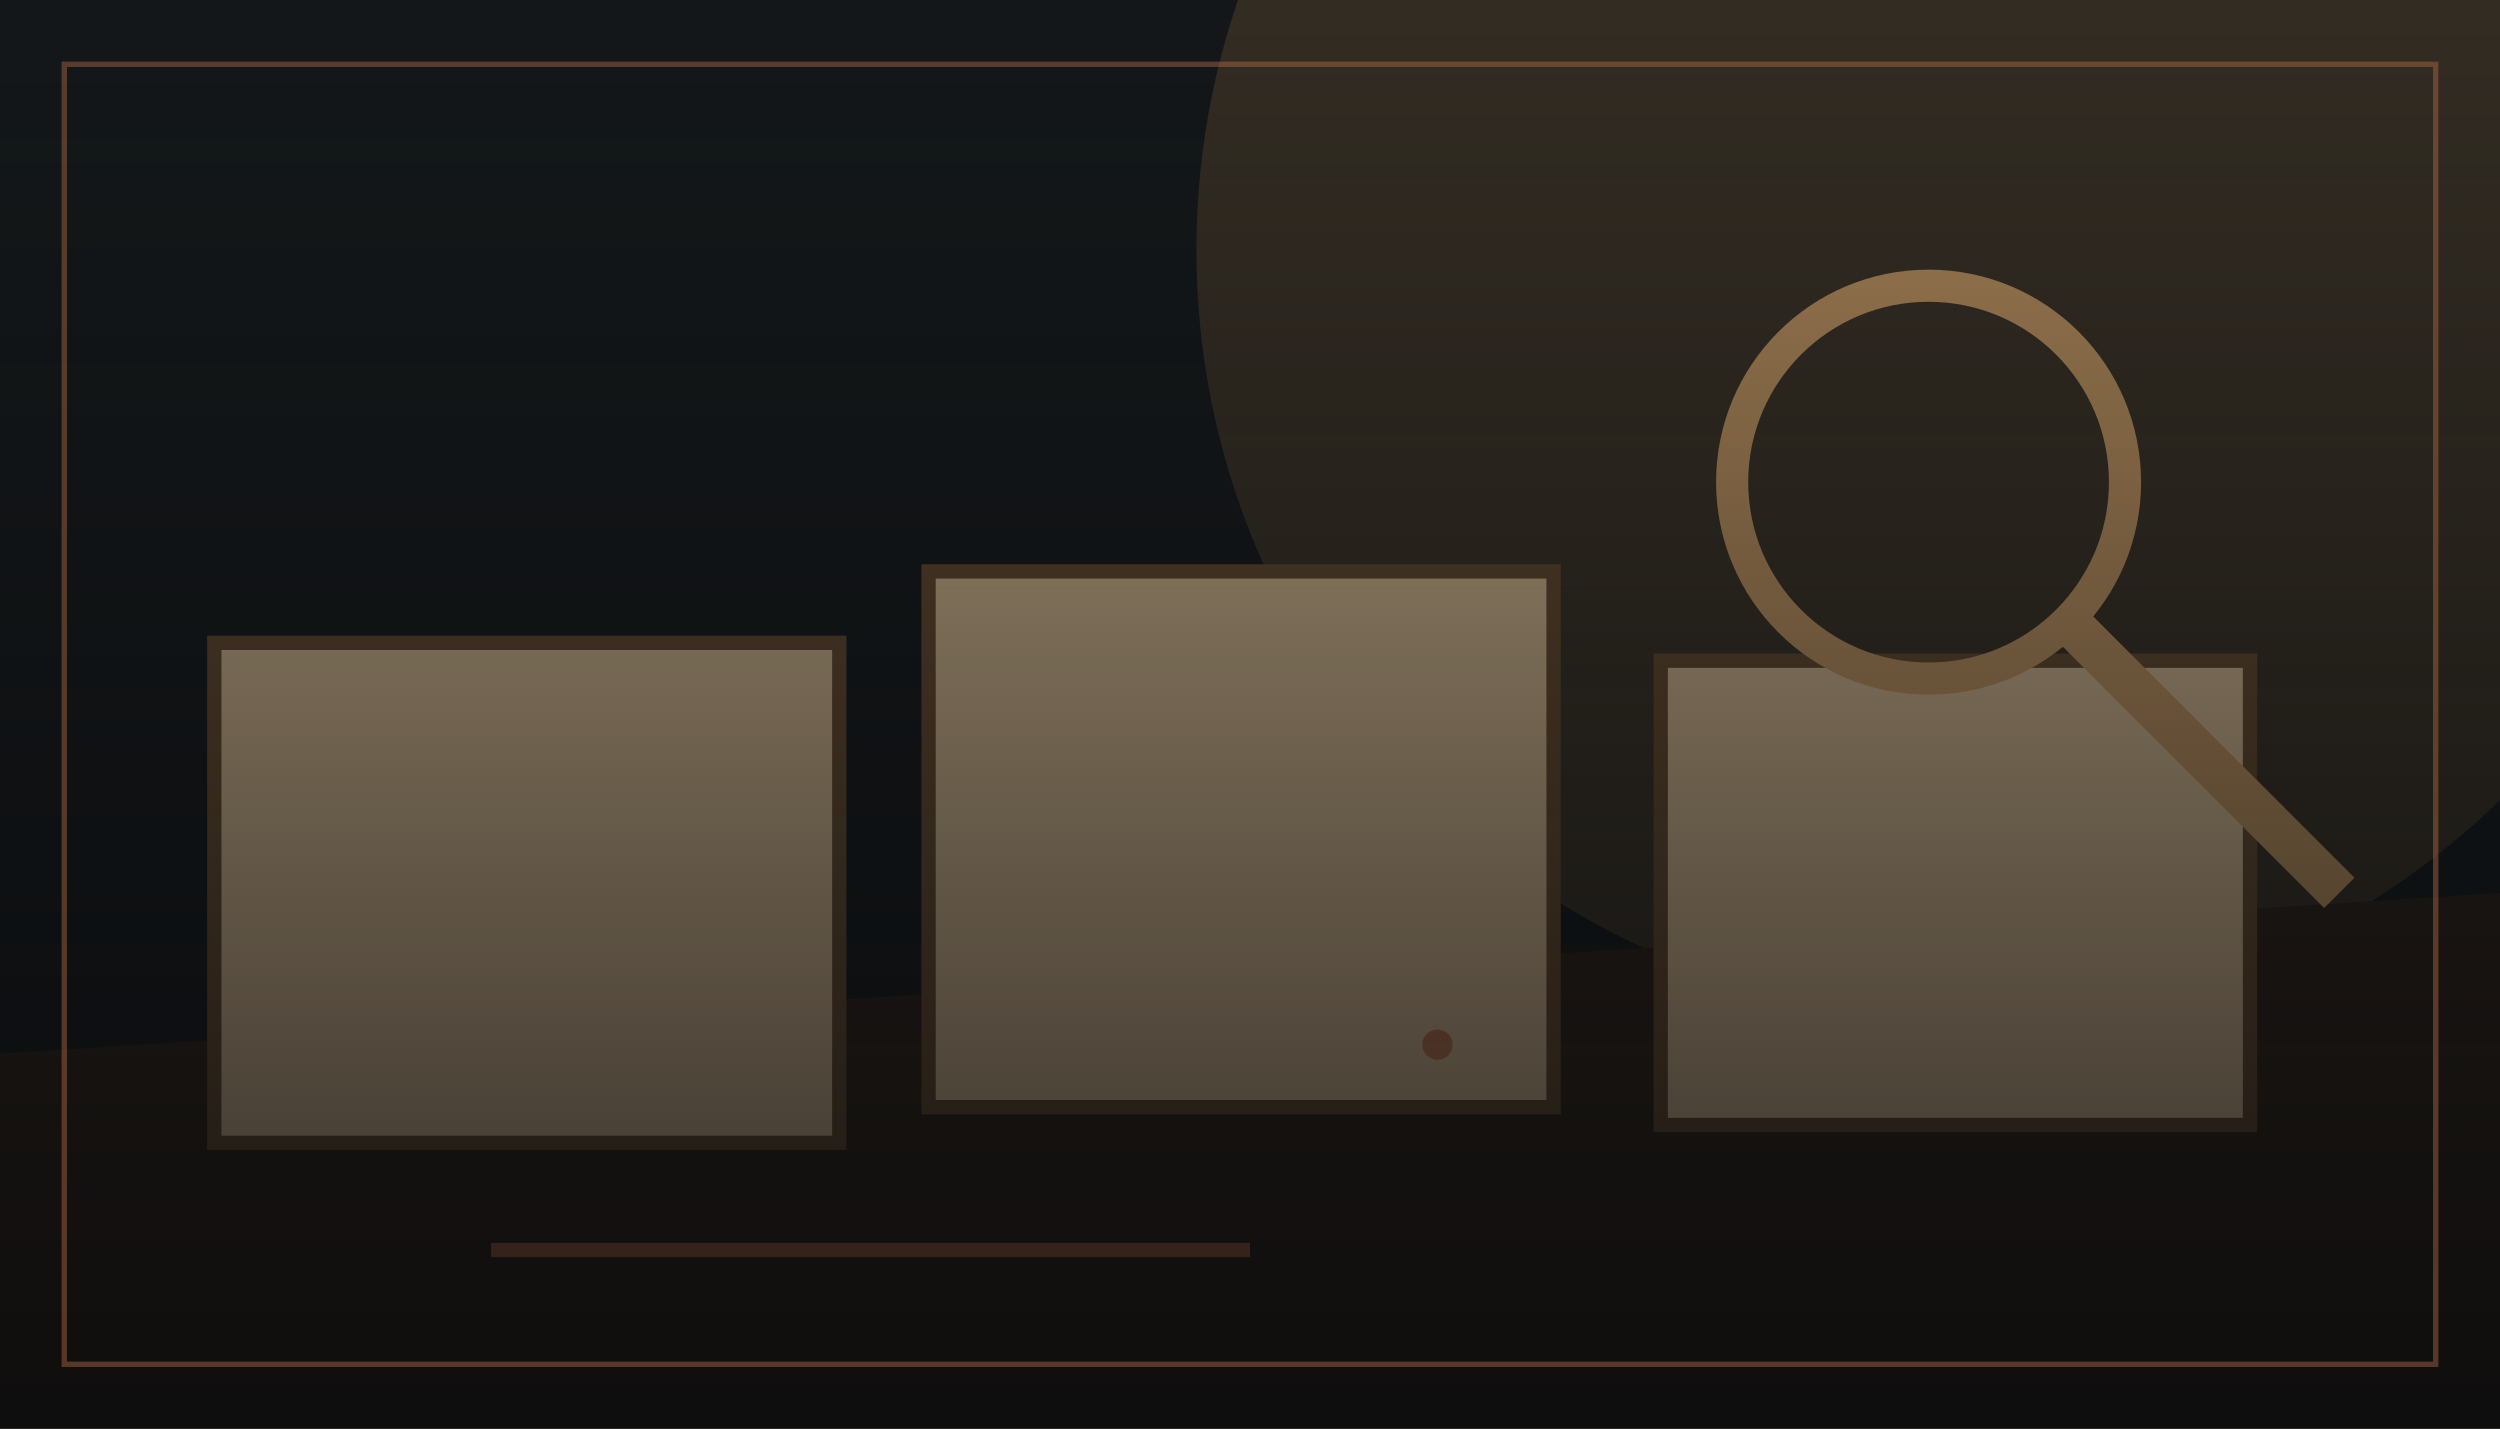
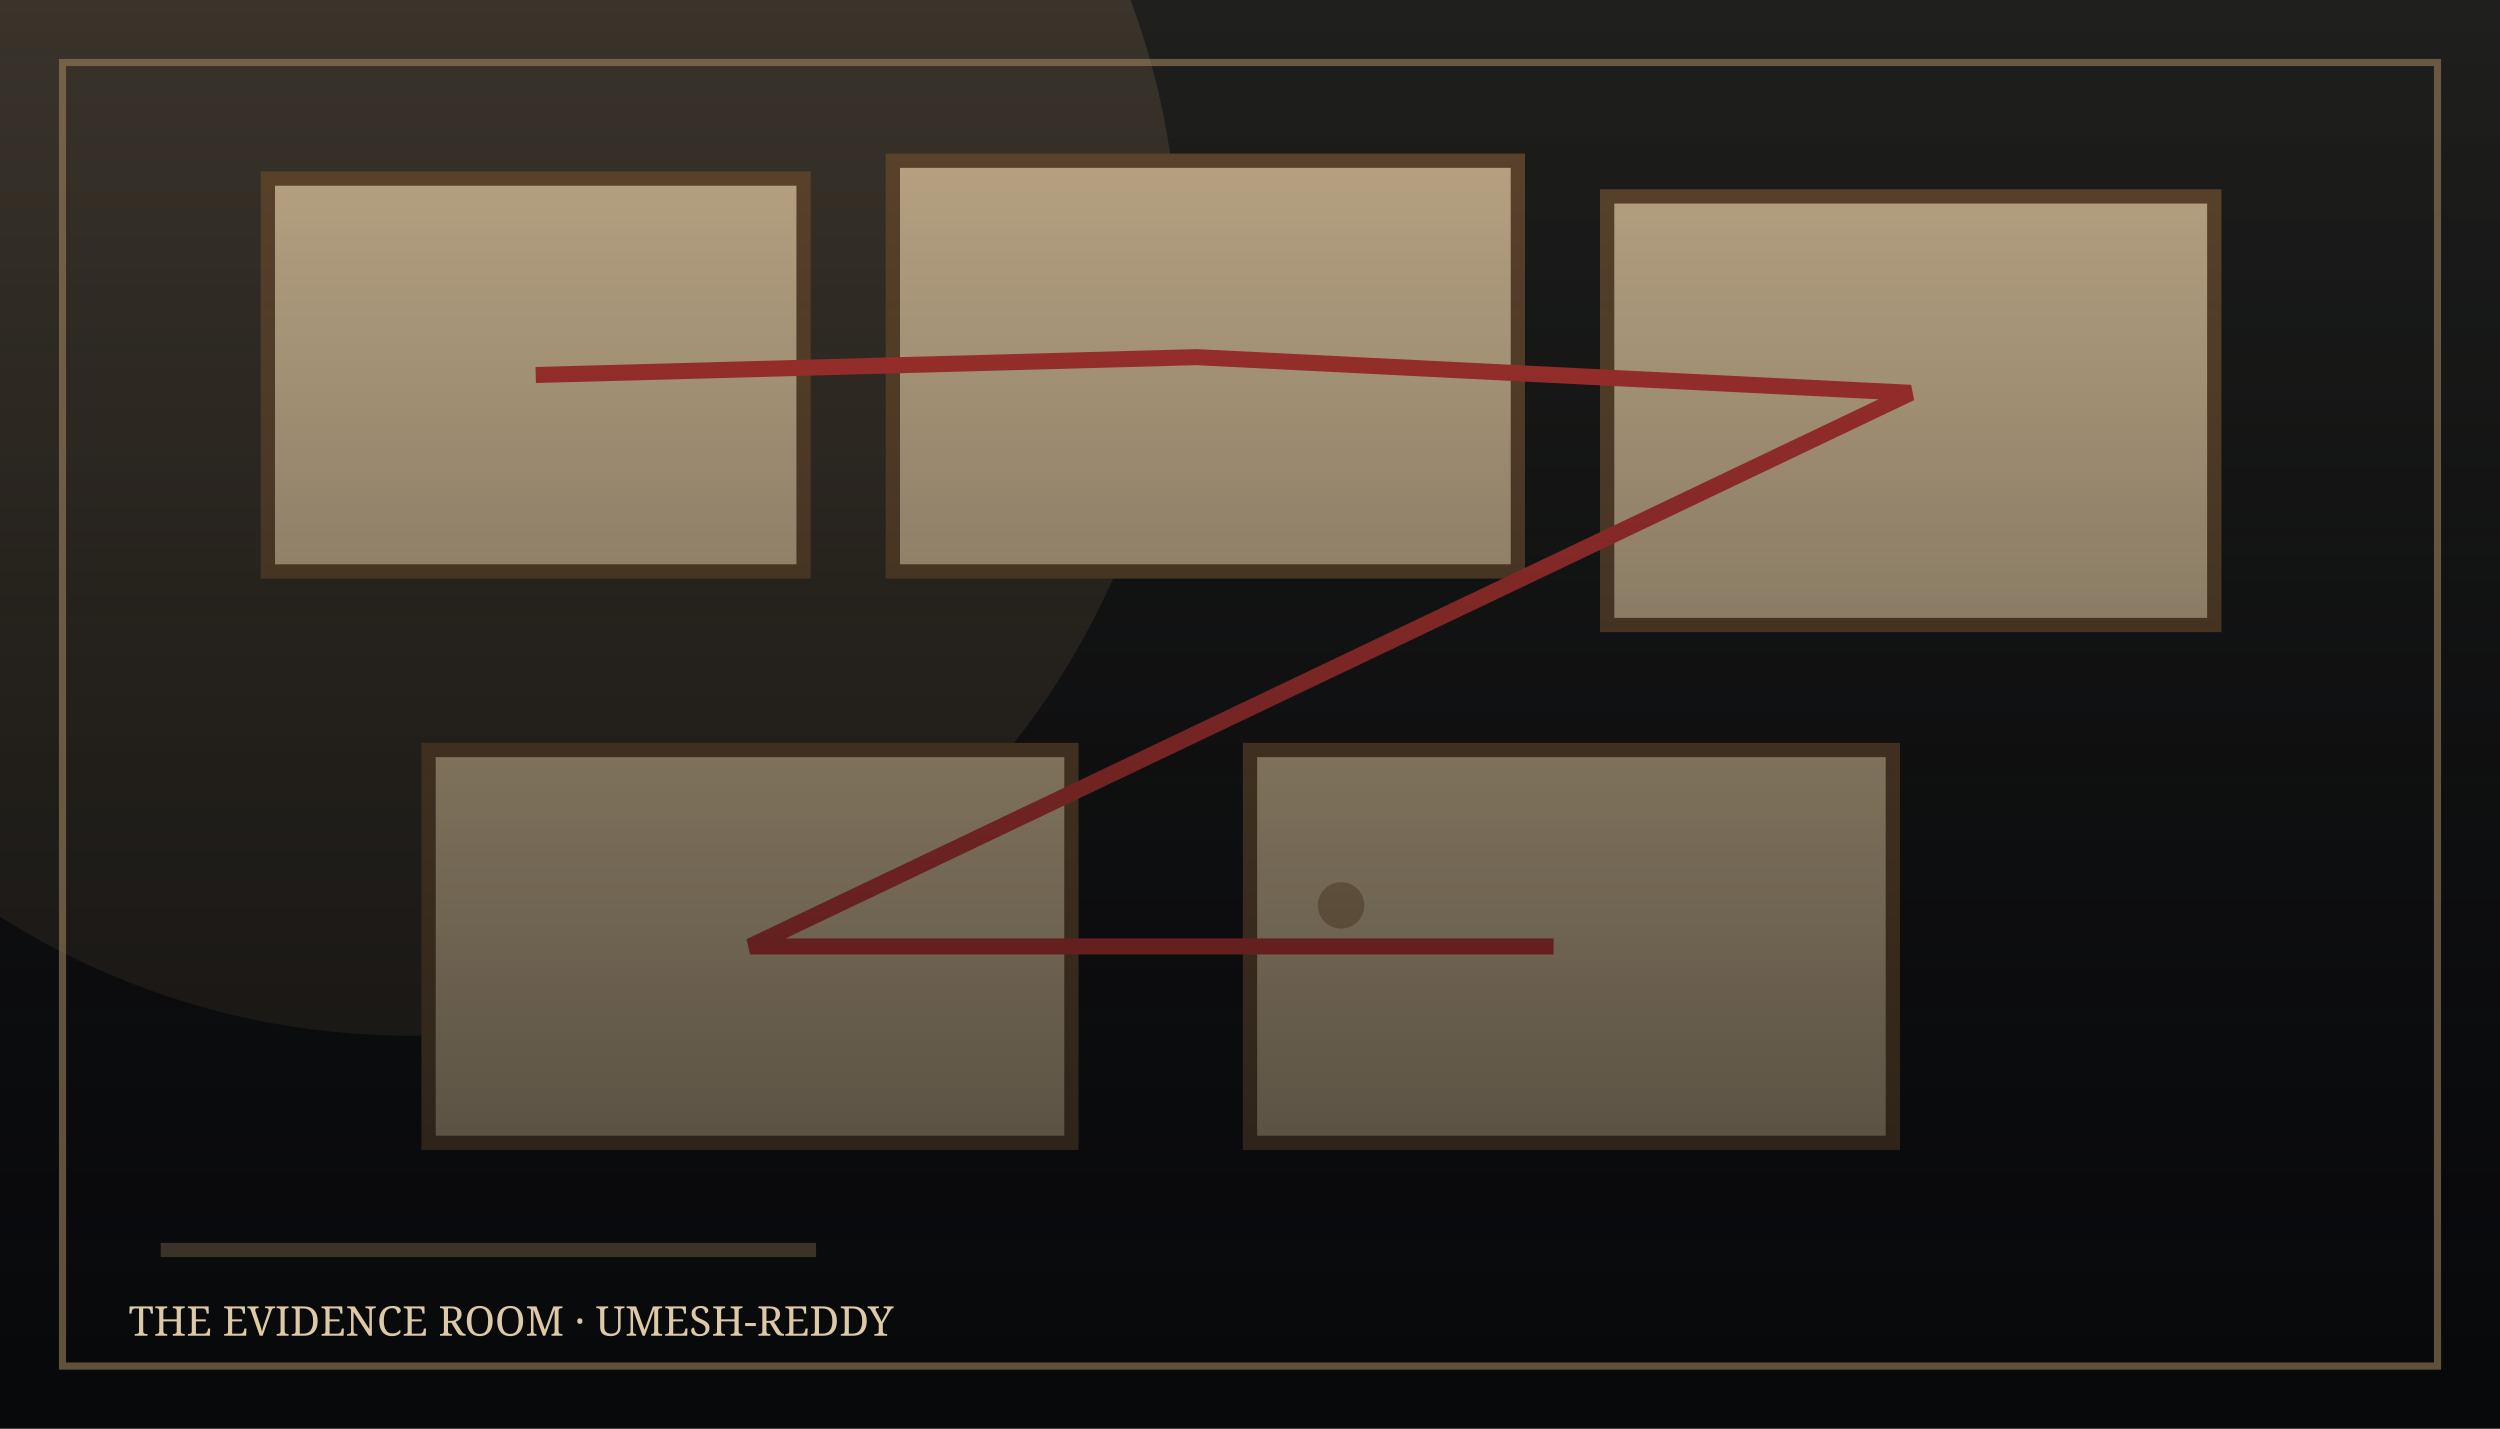
<svg xmlns="http://www.w3.org/2000/svg" viewBox="0 0 1400 800">
  <defs>
+     <linearGradient id="bg" x2="0" y2="1">
+       <stop stop-color="#20201e" />
+       <stop offset="1" stop-color="#08090b" />
+     </linearGradient>
    <linearGradient id="shade" x2="0" y2="1">
-       <stop stop-color="#08090b" stop-opacity=".1" />
-       <stop offset="1" stop-color="#08090b" stop-opacity=".8" />
+       <stop stop-color="#08090b" stop-opacity=".02" />
+       <stop offset="1" stop-color="#08090b" stop-opacity=".7" />
    </linearGradient>
  </defs>
-   <rect width="1400" height="800" fill="#15191b" />
-   <circle cx="1100" cy="140" r="430" fill="#d49b52" opacity=".18" />
-   <path d="M0 590L1400 500V800H0z" fill="#2b2118" />
-   <g fill="#c6ad88" stroke="#60482e" stroke-width="8">
-     <rect x="120" y="360" width="350" height="280" />
-     <rect x="520" y="320" width="350" height="300" />
-     <rect x="930" y="370" width="330" height="260" />
+   <rect width="1400" height="800" fill="url(#bg)" />
+   <circle cx="230" cy="150" r="430" fill="#9b805c" opacity=".22" />
+   <g fill="#c7b18e" stroke="#61472d" stroke-width="8">
+     <rect x="150" y="100" width="300" height="220" />
+     <rect x="500" y="90" width="350" height="230" />
+     <rect x="900" y="110" width="340" height="240" />
+     <rect x="240" y="420" width="360" height="220" />
+     <rect x="700" y="420" width="360" height="220" />
  </g>
-   <circle cx="1080" cy="270" r="110" fill="none" stroke="#b48c5c" stroke-width="18" />
-   <path d="M1160 350l150 150" stroke="#b48c5c" stroke-width="24" />
-   <g opacity=".9" stroke="#b06a46" fill="#b06a46">
-     <path d="M275 700h425" stroke-width="8" />
-     <circle cx="805" cy="585" r="8" />
+   <g stroke="#b43532" stroke-width="9" fill="none">
+     <path d="M300 210L670 200L1070 220L420 530L870 530" />
+   </g>
+   <g fill="#9b805c" opacity=".9">
+     <circle cx="751" cy="507" r="13" />
+     <path d="M90 700h367" stroke="#9b805c" stroke-width="8" />
  </g>
  <rect width="1400" height="800" fill="url(#shade)" />
-   <rect x="36" y="36" width="1328" height="728" fill="none" stroke="#b06a46" stroke-opacity=".45" stroke-width="3" />
+   <rect x="35" y="35" width="1330" height="730" fill="none" stroke="#9b805c" stroke-opacity=".6" stroke-width="4" />
+   <text x="72" y="748" fill="#ddc9a5" font-family="Georgia,serif" font-size="23">THE EVIDENCE ROOM · UMESH-REDDY</text>
</svg>
